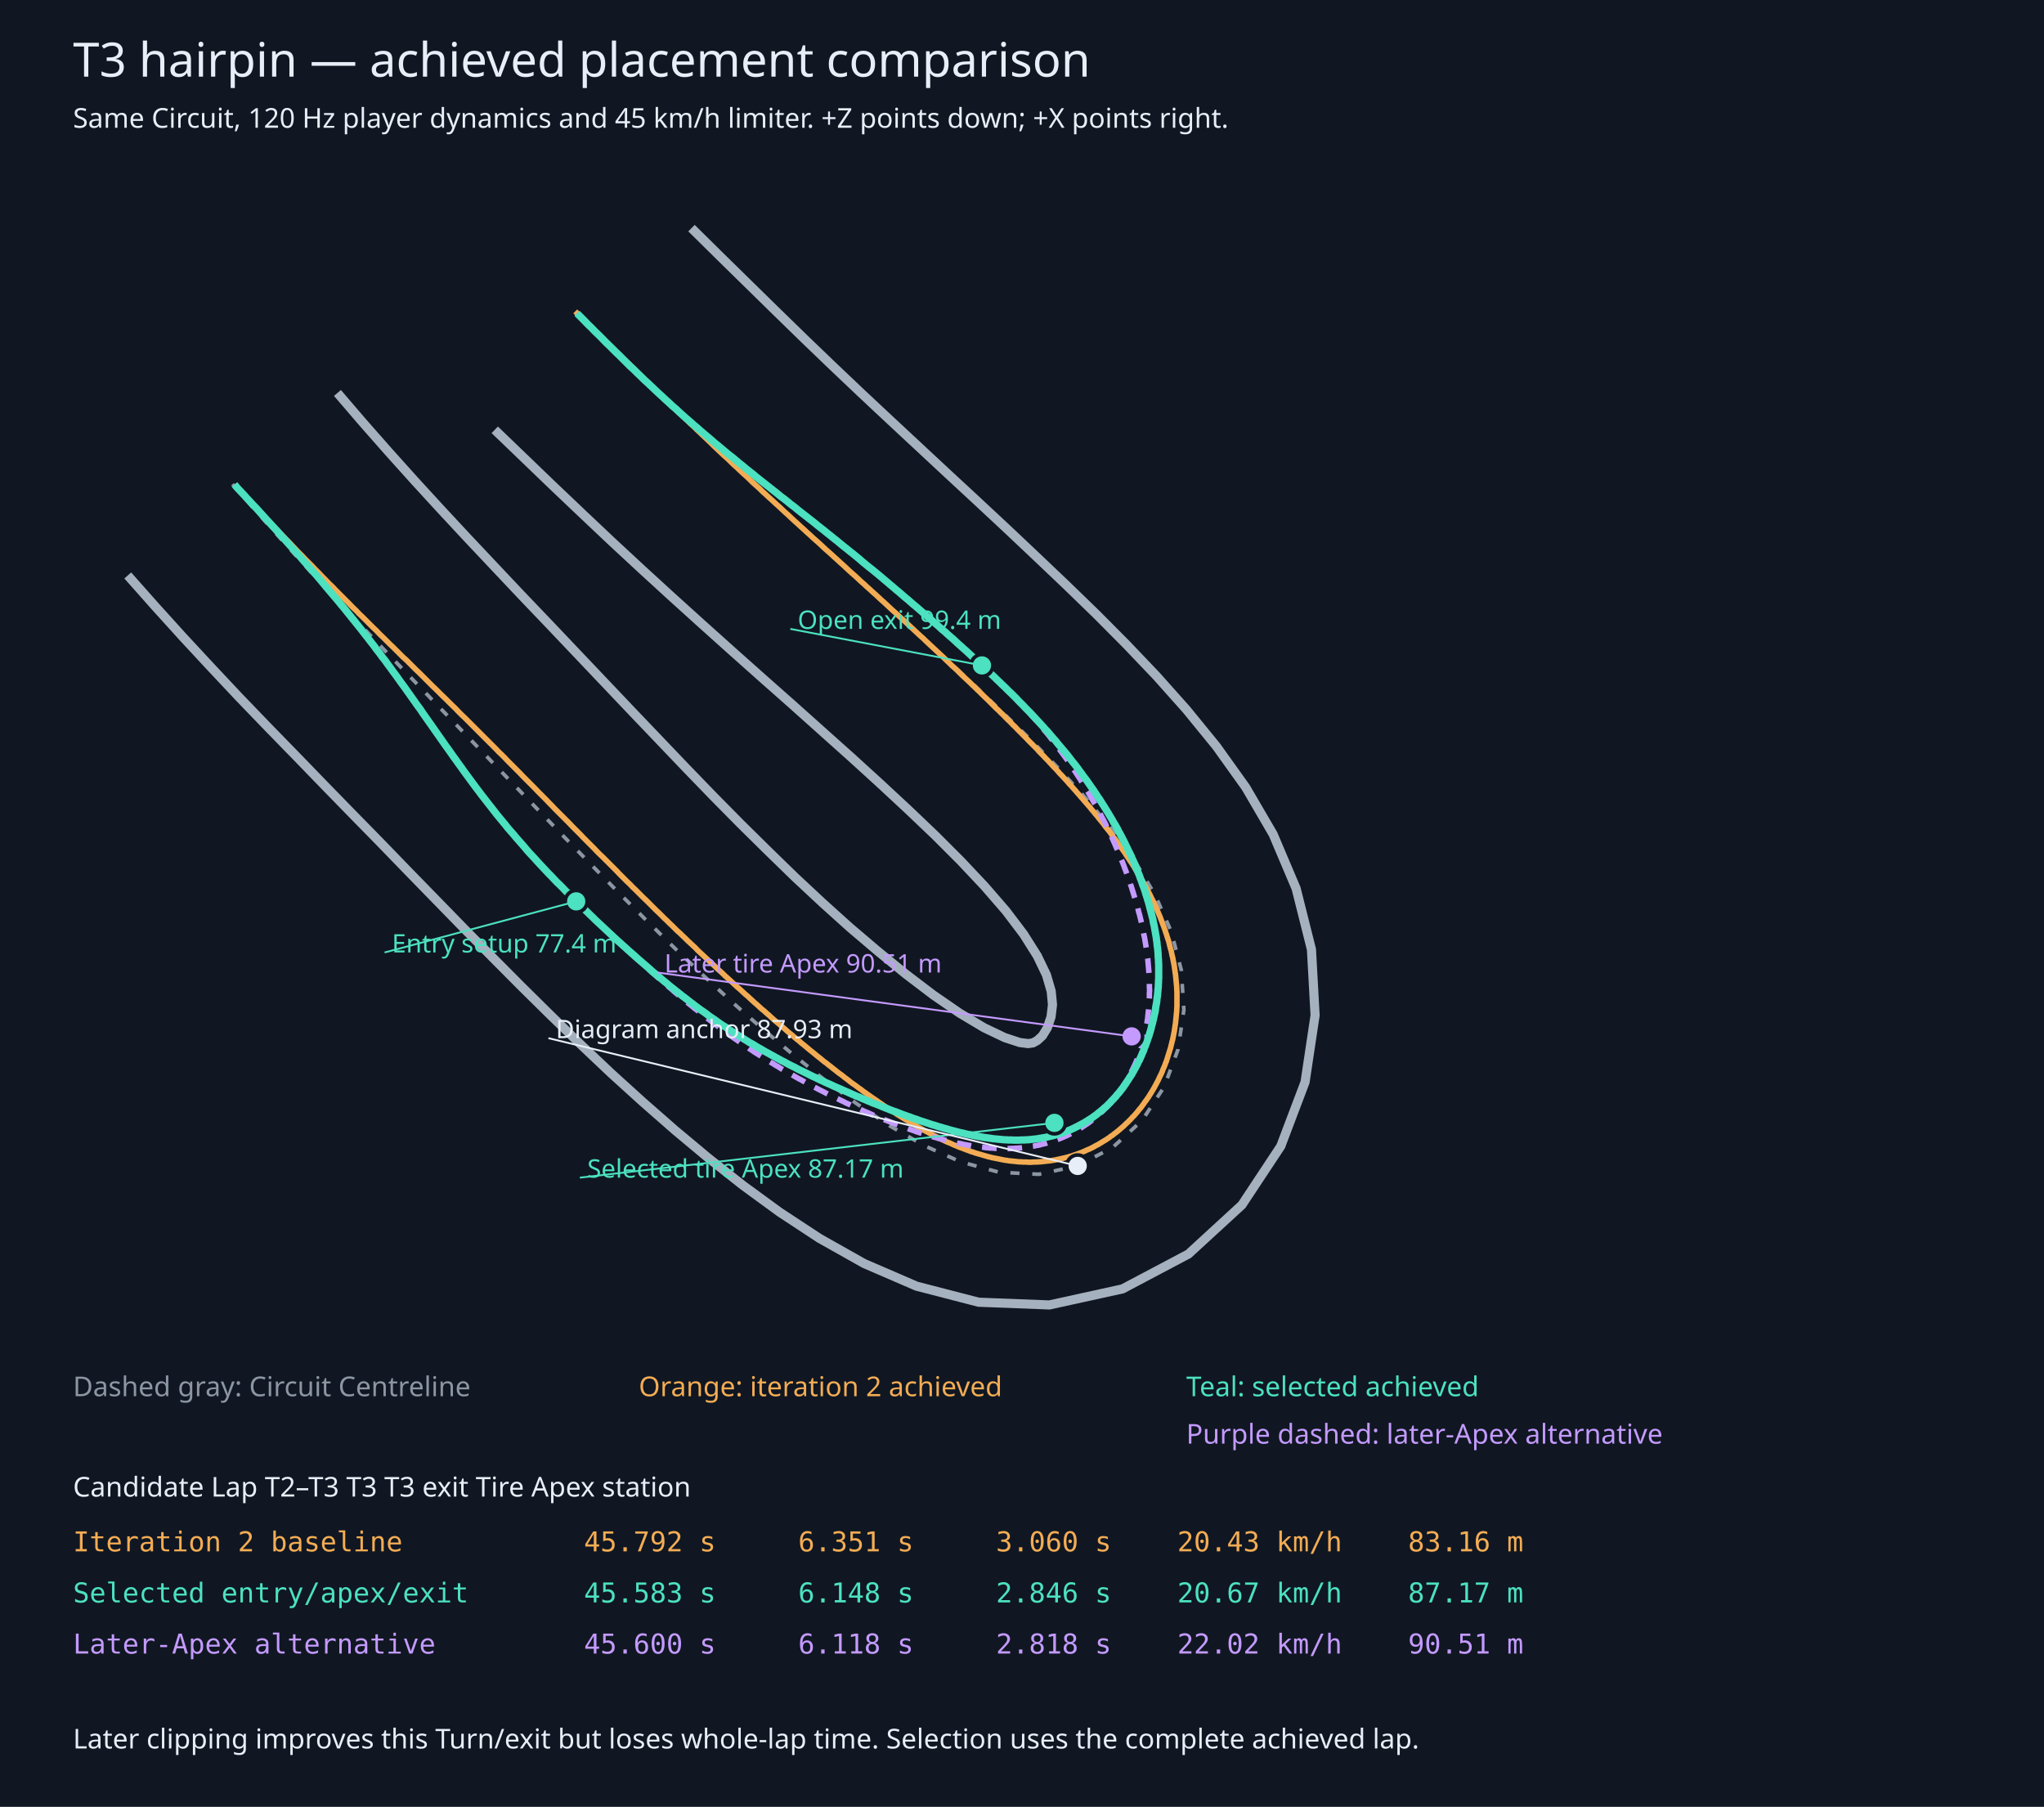
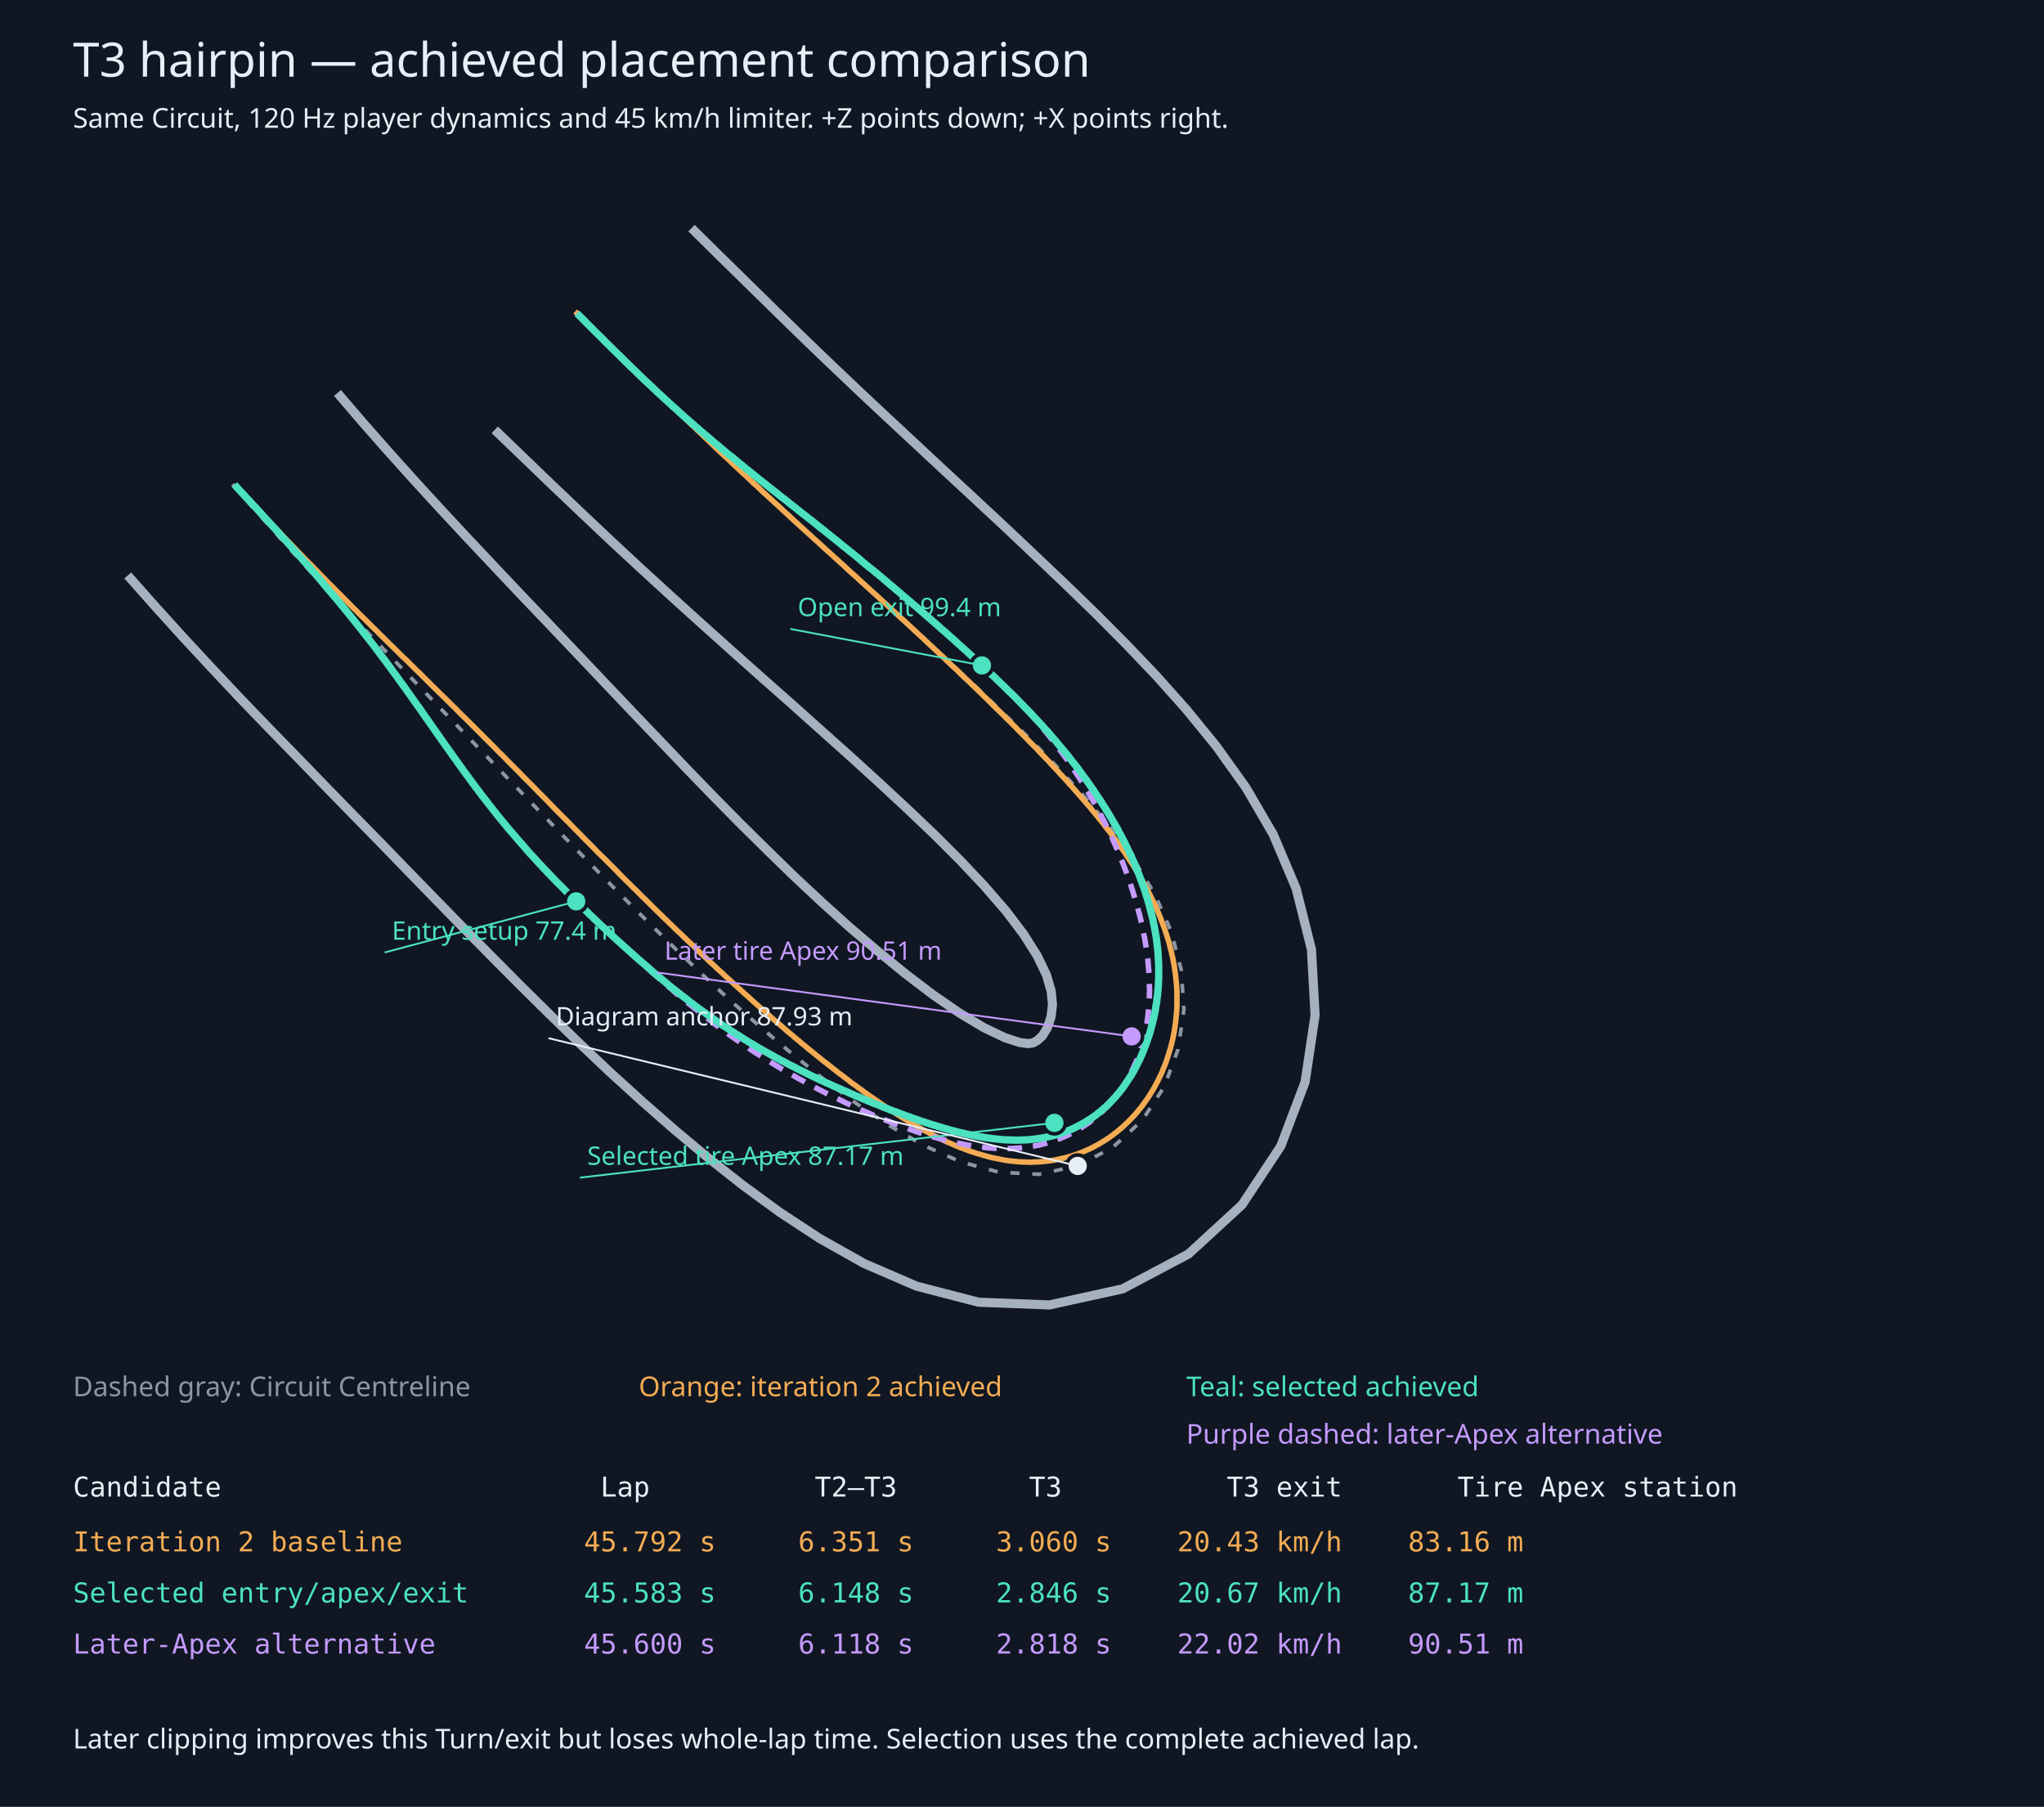
<svg xmlns="http://www.w3.org/2000/svg" width="1120" height="990" viewBox="0 0 1120 990">
  <rect width="1120" height="990" fill="#101722" />
  <g fill="#e7eef7" font-family="system-ui,sans-serif">
    <text x="40" y="42" font-size="26">T3 hairpin — achieved placement comparison</text>
    <text x="40" y="70" font-size="15">Same Circuit, 120 Hz player dynamics and 45 km/h limiter. +Z points down; +X points right.</text>
  </g>
  <polyline points="184.9,215.3 198.8,231.5 212.8,247.4 226.9,263.1 241.2,278.7 255.8,294.4 270.6,310.1 285.6,326.0 300.8,341.9 315.9,357.8 331.0,373.7 346.0,389.5 361.0,405.2 375.9,420.8 390.8,436.2 405.7,451.3 420.7,466.1 435.6,480.6 450.6,494.6 465.7,508.2 481.0,521.2 496.2,533.6 511.3,545.1 525.8,555.1 539.2,563.1 550.5,568.5 558.7,571.2 563.4,571.8 566.0,571.4 568.4,570.1 571.2,567.5 573.9,563.1 575.9,557.2 576.7,550.5 576.0,543.1 573.4,534.2 568.4,523.8 560.9,511.9 551.2,499.1 539.5,485.6 526.4,471.7 512.3,457.6 497.4,443.4 482.0,429.1 466.3,414.8 450.3,400.5 434.1,386.0 417.7,371.5 401.3,356.9 384.8,342.1 368.2,327.1 351.7,312.0 335.3,296.8 319.0,281.4 302.9,266.1 286.9,250.7 271.1,235.5" fill="none" stroke="#a6b1bf" stroke-width="5" />
  <polyline points="70.0,315.3 84.9,332.1 100.1,348.9 115.6,365.6 131.1,382.1 146.7,398.3 162.2,414.2 177.5,430.0 192.8,445.7 208.1,461.3 223.4,477.1 238.7,492.8 254.2,508.7 269.8,524.5 285.6,540.4 301.7,556.3 318.1,572.2 334.8,588.0 352.1,603.7 369.8,619.2 388.0,634.4 407.0,649.4 427.1,664.1 449.0,678.5 473.5,692.3 502.2,704.7 536.2,713.5 575.0,715.0 615.1,706.2 651.2,687.1 680.5,660.2 701.8,628.0 715.1,592.9 720.6,556.3 718.6,520.2 710.2,486.8 697.6,457.1 682.6,431.4 666.5,408.9 650.1,388.8 633.6,370.3 617.1,353.0 600.7,336.5 584.3,320.6 567.9,305.0 551.7,289.7 535.5,274.6 519.3,259.6 503.4,244.8 487.5,230.0 471.8,215.3 456.2,200.5 440.8,185.7 425.4,170.7 410.0,155.6 394.5,140.4 378.9,125.0" fill="none" stroke="#a6b1bf" stroke-width="5" />
  <polyline points="127.4,265.3 141.9,281.8 156.5,298.2 171.2,314.4 186.2,330.4 201.2,346.3 216.4,362.2 231.6,378.0 246.8,393.8 262.0,409.6 277.2,425.4 292.4,441.2 307.6,457.0 322.9,472.7 338.2,488.3 353.7,503.8 369.4,519.2 385.2,534.3 401.3,549.2 417.8,563.7 434.5,577.8 451.6,591.5 469.2,604.6 487.4,616.8 506.4,627.7 526.4,636.6 547.5,642.3 569.2,643.4 590.5,638.8 609.8,628.6 625.9,613.8 637.9,595.5 645.5,575.0 648.7,553.4 647.3,531.6 641.8,510.5 633.0,490.5 621.8,471.7 608.9,454.0 594.8,437.2 580.0,421.0 564.7,405.3 549.0,390.0 533.2,374.8 517.1,359.9 501.0,345.1 484.8,330.3 468.5,315.6 452.3,300.8 436.1,286.0 420.0,271.2 404.0,256.3 388.0,241.2 372.2,226.1 356.4,210.8 340.7,195.6 325.0,180.2" fill="none" stroke="#8c96a3" stroke-width="2" stroke-dasharray="5 7" />
  <polyline points="128.5,265.6 130.2,267.4 131.9,269.2 133.6,271.0 135.3,272.8 137.1,274.7 138.8,276.5 140.5,278.4 142.3,280.2 144.0,282.0 145.8,283.9 147.5,285.7 149.3,287.6 151.0,289.5 152.8,291.3 154.6,293.2 156.4,295.1 158.2,296.9 160.0,298.8 161.8,300.7 163.6,302.6 165.5,304.5 167.3,306.4 169.1,308.2 171.0,310.1 172.8,312.0 174.7,313.9 176.5,315.8 178.4,317.7 180.2,319.6 182.1,321.4 183.9,323.3 185.8,325.2 187.7,327.1 189.5,328.9 191.4,330.8 193.2,332.7 195.1,334.5 196.9,336.4 198.8,338.2 200.6,340.0 202.5,341.9 204.3,343.7 206.2,345.5 208.0,347.4 209.9,349.2 211.7,351.0 213.5,352.8 215.4,354.6 217.2,356.4 219.0,358.2 220.8,360.0 222.7,361.7 224.5,363.5 226.3,365.3 228.1,367.1 229.9,368.8 231.7,370.6 233.5,372.4 235.2,374.1 237.0,375.9 238.8,377.6 240.6,379.4 242.3,381.1 244.1,382.8 245.9,384.6 247.6,386.3 249.4,388.0 251.1,389.8 252.8,391.5 254.6,393.2 256.3,394.9 258.0,396.6 259.7,398.3 261.4,400.0 263.1,401.7 264.8,403.4 266.5,405.1 268.2,406.8 269.9,408.5 271.6,410.2 273.2,411.9 274.9,413.5 276.6,415.2 278.2,416.9 279.9,418.6 281.5,420.2 283.2,421.9 284.8,423.5 286.4,425.2 288.0,426.8 289.7,428.5 291.3,430.1 292.9,431.7 294.5,433.4 296.1,435.0 297.7,436.6 299.3,438.2 300.9,439.9 302.5,441.5 304.0,443.1 305.6,444.7 307.2,446.3 308.8,447.9 310.3,449.4 311.9,451.0 313.4,452.6 315.0,454.2 316.5,455.7 318.1,457.3 319.6,458.9 321.1,460.4 322.7,462.0 324.2,463.5 325.7,465.0 327.2,466.6 328.7,468.1 330.3,469.6 331.8,471.1 333.3,472.6 334.8,474.1 336.3,475.6 337.8,477.1 339.2,478.6 340.7,480.1 342.2,481.6 343.7,483.1 345.2,484.5 346.6,486.0 348.1,487.4 349.6,488.9 351.0,490.3 352.5,491.8 354.0,493.2 355.4,494.6 356.9,496.1 358.3,497.5 359.7,498.9 361.2,500.3 362.6,501.7 364.0,503.1 365.5,504.5 366.9,505.9 368.3,507.2 369.7,508.6 371.1,510.0 372.6,511.3 374.0,512.7 375.4,514.0 376.8,515.4 378.2,516.7 379.6,518.0 381.0,519.3 382.3,520.7 383.7,522.0 385.1,523.3 386.5,524.6 387.9,525.9 389.2,527.2 390.6,528.4 392.0,529.7 393.3,531.0 394.7,532.2 396.1,533.5 397.4,534.8 398.8,536.0 400.1,537.2 401.5,538.5 402.8,539.7 404.1,540.9 405.5,542.1 406.8,543.3 408.1,544.5 409.5,545.7 410.8,546.9 412.1,548.1 413.4,549.3 414.7,550.4 416.0,551.6 417.3,552.8 418.7,553.9 420.0,555.1 421.3,556.2 422.5,557.3 423.8,558.5 425.1,559.6 426.4,560.7 427.7,561.8 429.0,562.9 430.3,564.0 431.5,565.1 432.8,566.2 434.1,567.2 435.3,568.3 436.6,569.4 437.9,570.4 439.1,571.5 440.4,572.5 441.6,573.5 442.9,574.6 444.1,575.6 445.4,576.6 446.6,577.6 447.8,578.6 449.1,579.6 450.3,580.6 451.5,581.6 452.8,582.5 454.0,583.5 455.2,584.4 456.4,585.4 457.6,586.3 458.8,587.3 460.0,588.2 461.3,589.1 462.5,590.1 463.7,591.0 464.9,591.9 466.0,592.8 467.2,593.7 468.4,594.5 469.6,595.4 470.8,596.3 472.0,597.1 473.1,598.0 474.3,598.8 475.5,599.7 476.7,600.5 477.8,601.3 479.0,602.1 480.2,602.9 481.3,603.7 482.5,604.5 483.6,605.3 484.8,606.1 485.9,606.9 487.1,607.6 488.2,608.4 489.4,609.1 490.5,609.8 491.6,610.6 492.8,611.3 493.9,612.0 495.0,612.7 496.2,613.4 497.3,614.1 498.4,614.8 499.6,615.4 500.7,616.1 501.8,616.7 502.9,617.4 504.0,618.0 505.1,618.6 506.2,619.2 507.3,619.8 508.4,620.4 509.5,621.0 510.6,621.6 511.7,622.2 512.8,622.7 514.0,623.3 515.0,623.8 516.1,624.3 517.2,624.9 518.3,625.4 519.4,625.9 520.5,626.3 521.6,626.8 522.6,627.3 523.7,627.7 524.8,628.2 525.8,628.6 526.9,629.0 528.0,629.4 529.0,629.8 530.1,630.2 531.2,630.6 532.2,631.0 533.3,631.3 534.3,631.7 535.4,632.0 536.4,632.3 537.5,632.6 538.5,632.9 539.5,633.2 540.6,633.5 541.6,633.8 542.6,634.0 543.6,634.3 544.7,634.5 545.7,634.7 546.7,634.9 547.7,635.1 548.7,635.3 549.7,635.5 550.7,635.7 551.7,635.8 552.7,636.0 553.7,636.1 554.7,636.2 555.7,636.3 556.7,636.4 557.6,636.5 558.6,636.6 559.6,636.6 560.5,636.7 561.5,636.7 562.4,636.7 563.4,636.8 564.3,636.8 565.2,636.8 566.2,636.7 567.1,636.7 568.0,636.7 569.0,636.6 569.9,636.6 570.8,636.5 571.7,636.4 572.6,636.3 573.5,636.2 574.4,636.1 575.3,636.0 576.2,635.9 577.1,635.7 578.0,635.6 578.9,635.4 579.8,635.2 580.7,635.0 581.6,634.8 582.5,634.6 583.3,634.4 584.2,634.2 585.1,634.0 585.9,633.7 586.8,633.5 587.7,633.2 588.5,632.9 589.4,632.6 590.2,632.3 591.1,632.0 591.9,631.7 592.8,631.4 593.6,631.0 594.4,630.7 595.2,630.3 596.1,629.9 596.9,629.6 597.7,629.2 598.5,628.8 599.3,628.4 600.1,627.9 600.9,627.5 601.7,627.1 602.5,626.6 603.2,626.2 604.0,625.7 604.8,625.2 605.5,624.8 606.3,624.3 607.0,623.8 607.8,623.3 608.5,622.7 609.3,622.2 610.0,621.7 610.7,621.1 611.4,620.6 612.2,620.0 612.9,619.4 613.6,618.8 614.3,618.2 615.0,617.6 615.7,617.0 616.3,616.4 617.0,615.7 617.7,615.1 618.4,614.4 619.0,613.8 619.7,613.1 620.3,612.4 620.9,611.8 621.6,611.1 622.2,610.4 622.8,609.7 623.4,609.0 624.0,608.2 624.6,607.5 625.2,606.8 625.8,606.0 626.3,605.3 626.9,604.5 627.4,603.7 628.0,603.0 628.5,602.2 629.1,601.4 629.6,600.6 630.1,599.8 630.6,599.0 631.1,598.2 631.6,597.4 632.1,596.5 632.6,595.7 633.0,594.9 633.5,594.0 633.9,593.2 634.4,592.3 634.8,591.5 635.2,590.6 635.6,589.7 636.1,588.8 636.5,587.9 636.9,587.0 637.2,586.1 637.6,585.2 638.0,584.3 638.4,583.3 638.7,582.4 639.1,581.5 639.4,580.5 639.7,579.6 640.0,578.6 640.3,577.6 640.6,576.7 640.9,575.7 641.2,574.8 641.5,573.8 641.7,572.8 642.0,571.8 642.2,570.8 642.5,569.8 642.7,568.8 642.9,567.8 643.1,566.8 643.3,565.8 643.5,564.8 643.6,563.8 643.8,562.8 643.9,561.8 644.1,560.8 644.2,559.7 644.3,558.7 644.4,557.7 644.5,556.7 644.6,555.6 644.7,554.6 644.8,553.6 644.8,552.6 644.9,551.5 644.9,550.5 644.9,549.4 644.9,548.4 644.9,547.4 644.9,546.3 644.9,545.3 644.9,544.2 644.9,543.2 644.8,542.2 644.8,541.1 644.7,540.1 644.6,539.0 644.5,538.0 644.4,536.9 644.3,535.9 644.2,534.9 644.1,533.8 643.9,532.8 643.8,531.7 643.6,530.7 643.5,529.6 643.3,528.6 643.1,527.5 642.9,526.5 642.7,525.4 642.5,524.4 642.2,523.3 642.0,522.3 641.8,521.2 641.5,520.2 641.2,519.1 640.9,518.0 640.7,517.0 640.4,515.9 640.1,514.9 639.7,513.8 639.4,512.8 639.1,511.8 638.7,510.7 638.4,509.7 638.0,508.6 637.6,507.5 637.2,506.5 636.8,505.4 636.4,504.3 636.0,503.3 635.6,502.2 635.1,501.1 634.7,500.1 634.2,499.0 633.7,497.9 633.3,496.8 632.8,495.8 632.3,494.7 631.8,493.6 631.2,492.5 630.7,491.5 630.2,490.4 629.6,489.3 629.1,488.2 628.5,487.2 627.9,486.1 627.3,485.0 626.7,483.9 626.1,482.8 625.4,481.7 624.8,480.6 624.1,479.5 623.5,478.4 622.8,477.3 622.1,476.2 621.5,475.1 620.8,474.0 620.1,472.9 619.3,471.8 618.6,470.7 617.9,469.6 617.1,468.5 616.4,467.3 615.6,466.2 614.8,465.1 614.0,464.0 613.2,462.9 612.4,461.7 611.6,460.6 610.8,459.5 609.9,458.4 609.1,457.3 608.3,456.1 607.4,455.0 606.5,453.9 605.6,452.8 604.8,451.6 603.9,450.5 602.9,449.3 602.0,448.2 601.1,447.0 600.1,445.9 599.2,444.7 598.2,443.6 597.3,442.4 596.3,441.3 595.3,440.1 594.3,439.0 593.3,437.8 592.3,436.7 591.3,435.5 590.3,434.4 589.3,433.2 588.2,432.0 587.2,430.8 586.1,429.7 585.1,428.5 584.0,427.3 582.9,426.1 581.8,424.9 580.7,423.8 579.7,422.6 578.6,421.4 577.4,420.2 576.3,419.0 575.2,417.8 574.1,416.6 572.9,415.4 571.8,414.2 570.6,413.0 569.4,411.8 568.3,410.5 567.1,409.3 565.9,408.1 564.7,406.9 563.5,405.7 562.3,404.4 561.1,403.2 559.9,402.0 558.6,400.7 557.4,399.5 556.2,398.2 554.9,397.0 553.7,395.7 552.4,394.5 551.1,393.2 549.9,391.9 548.6,390.7 547.3,389.4 546.0,388.2 544.7,386.9 543.4,385.6 542.1,384.3 540.8,383.0 539.4,381.7 538.1,380.4 536.8,379.1 535.4,377.8 534.1,376.5 532.7,375.2 531.4,373.9 530.0,372.6 528.6,371.3 527.2,370.0 525.9,368.7 524.5,367.3 523.1,366.0 521.6,364.7 520.2,363.3 518.8,362.0 517.4,360.6 516.0,359.3 514.5,357.9 513.1,356.6 511.6,355.2 510.2,353.9 508.7,352.5 507.2,351.1 505.8,349.7 504.3,348.4 502.8,347.0 501.3,345.6 499.8,344.2 498.3,342.8 496.8,341.4 495.3,340.0 493.7,338.6 492.2,337.2 490.7,335.8 489.1,334.4 487.6,333.0 486.0,331.5 484.5,330.1 482.9,328.7 481.4,327.3 479.8,325.8 478.2,324.4 476.6,322.9 475.0,321.5 473.4,320.0 471.8,318.6 470.2,317.1 468.6,315.6 467.0,314.2 465.3,312.7 463.7,311.2 462.1,309.7 460.4,308.2 458.8,306.7 457.1,305.2 455.5,303.7 453.8,302.2 452.1,300.7 450.5,299.2 448.8,297.6 447.1,296.1 445.4,294.6 443.7,293.0 442.0,291.5 440.3,289.9 438.6,288.4 436.9,286.8 435.2,285.3 433.5,283.7 431.8,282.1 430.0,280.5 428.3,278.9 426.6,277.3 424.8,275.7 423.1,274.1 421.3,272.5 419.6,270.9 417.8,269.3 416.1,267.6 414.3,266.0 412.5,264.4 410.8,262.7 409.0,261.0 407.2,259.4 405.4,257.7 403.6,256.0 401.8,254.4 400.1,252.7 398.3,251.0 396.4,249.3 394.6,247.6 392.8,245.9 391.0,244.2 389.2,242.4 387.4,240.7 385.6,239.0 383.7,237.2 381.9,235.5 380.1,233.7 378.2,232.0 376.4,230.2 374.5,228.4 372.7,226.6 370.8,224.9 369.0,223.1 367.1,221.3 365.2,219.5 363.4,217.7 361.5,215.8 359.6,214.0 357.7,212.2 355.9,210.4 354.0,208.5 352.1,206.7 350.2,204.8 348.3,203.0 346.4,201.1 344.5,199.2 342.5,197.4 340.6,195.5 338.7,193.6 336.8,191.7 334.8,189.8 332.9,187.9 331.0,186.0 329.0,184.1 327.1,182.2 325.1,180.3 323.1,178.4 321.2,176.4 319.2,174.5 317.2,172.6 315.2,170.6" fill="none" stroke="#f3ac54" stroke-width="3" />
  <polyline points="128.5,265.6 130.2,267.4 131.9,269.2 133.6,271.1 135.3,272.9 137.0,274.8 138.7,276.6 140.4,278.5 142.1,280.4 143.8,282.2 145.5,284.1 147.3,286.0 149.0,287.9 150.7,289.8 152.5,291.7 154.2,293.6 155.9,295.5 157.7,297.5 159.4,299.4 161.1,301.3 162.9,303.3 164.6,305.3 166.4,307.2 168.1,309.2 169.8,311.2 171.6,313.2 173.3,315.2 175.0,317.2 176.8,319.2 178.5,321.2 180.2,323.2 181.9,325.2 183.6,327.3 185.3,329.3 187.0,331.3 188.6,333.4 190.3,335.4 192.0,337.4 193.6,339.5 195.2,341.5 196.9,343.6 198.5,345.6 200.1,347.7 201.7,349.7 203.3,351.8 204.9,353.8 206.4,355.9 208.0,357.9 209.5,360.0 211.1,362.1 212.6,364.1 214.1,366.2 215.6,368.2 217.1,370.3 218.6,372.3 220.1,374.4 221.6,376.4 223.0,378.5 224.5,380.5 226.0,382.6 227.4,384.6 228.8,386.7 230.3,388.7 231.7,390.7 233.1,392.8 234.6,394.8 236.0,396.8 237.4,398.8 238.8,400.8 240.2,402.8 241.6,404.8 243.0,406.8 244.4,408.8 245.8,410.8 247.2,412.8 248.6,414.7 250.0,416.7 251.4,418.7 252.8,420.6 254.2,422.5 255.6,424.5 257.0,426.4 258.4,428.3 259.8,430.2 261.3,432.1 262.7,433.9 264.1,435.8 265.5,437.7 266.9,439.5 268.4,441.3 269.8,443.2 271.2,445.0 272.7,446.8 274.1,448.6 275.6,450.3 277.0,452.1 278.5,453.9 280.0,455.6 281.4,457.3 282.9,459.0 284.4,460.8 285.9,462.4 287.3,464.1 288.8,465.8 290.3,467.5 291.8,469.1 293.3,470.8 294.8,472.4 296.3,474.0 297.8,475.6 299.3,477.2 300.8,478.8 302.3,480.4 303.8,481.9 305.4,483.5 306.9,485.0 308.4,486.6 309.9,488.1 311.4,489.6 312.9,491.1 314.4,492.6 315.9,494.1 317.5,495.6 319.0,497.1 320.5,498.5 322.0,500.0 323.5,501.5 325.0,502.9 326.5,504.3 328.0,505.8 329.5,507.2 331.0,508.6 332.5,510.0 334.0,511.4 335.5,512.8 337.0,514.2 338.5,515.6 339.9,517.0 341.4,518.4 342.9,519.7 344.4,521.1 345.9,522.4 347.3,523.8 348.8,525.1 350.3,526.4 351.7,527.8 353.2,529.1 354.7,530.4 356.1,531.7 357.6,533.0 359.1,534.3 360.5,535.6 362.0,536.8 363.4,538.1 364.9,539.3 366.3,540.6 367.8,541.8 369.2,543.1 370.6,544.3 372.1,545.5 373.5,546.7 375.0,547.9 376.4,549.1 377.9,550.3 379.3,551.4 380.7,552.6 382.2,553.7 383.6,554.9 385.0,556.0 386.5,557.1 387.9,558.2 389.4,559.3 390.8,560.4 392.2,561.5 393.7,562.6 395.1,563.7 396.5,564.7 398.0,565.8 399.4,566.8 400.8,567.8 402.2,568.8 403.7,569.8 405.1,570.8 406.5,571.8 408.0,572.8 409.4,573.7 410.8,574.7 412.2,575.6 413.6,576.6 415.1,577.5 416.5,578.4 417.9,579.3 419.3,580.2 420.7,581.1 422.2,582.0 423.6,582.8 425.0,583.7 426.4,584.5 427.8,585.4 429.2,586.2 430.6,587.0 432.0,587.8 433.4,588.6 434.8,589.4 436.2,590.2 437.6,591.0 439.0,591.7 440.4,592.5 441.8,593.3 443.1,594.0 444.5,594.7 445.9,595.5 447.3,596.2 448.6,596.9 450.0,597.6 451.4,598.3 452.7,599.0 454.1,599.7 455.5,600.4 456.8,601.0 458.2,601.7 459.5,602.3 460.9,603.0 462.2,603.6 463.5,604.3 464.9,604.9 466.2,605.5 467.5,606.1 468.8,606.7 470.2,607.3 471.5,607.9 472.8,608.5 474.1,609.1 475.4,609.6 476.7,610.2 478.0,610.8 479.3,611.3 480.6,611.9 481.9,612.4 483.1,612.9 484.4,613.4 485.7,613.9 487.0,614.4 488.2,614.9 489.5,615.4 490.8,615.9 492.0,616.4 493.3,616.9 494.5,617.3 495.8,617.8 497.0,618.2 498.3,618.7 499.5,619.1 500.7,619.5 501.9,620.0 503.2,620.4 504.4,620.8 505.6,621.2 506.8,621.5 508.0,621.9 509.2,622.3 510.4,622.6 511.6,623.0 512.8,623.3 514.0,623.7 515.2,624.0 516.4,624.3 517.5,624.6 518.7,624.9 519.9,625.2 521.0,625.5 522.2,625.8 523.3,626.0 524.5,626.3 525.6,626.5 526.8,626.7 527.9,627.0 529.0,627.2 530.2,627.4 531.3,627.6 532.4,627.8 533.5,627.9 534.7,628.1 535.8,628.3 536.9,628.4 538.0,628.5 539.0,628.6 540.1,628.8 541.2,628.9 542.3,629.0 543.3,629.0 544.4,629.1 545.4,629.2 546.5,629.2 547.5,629.2 548.6,629.3 549.6,629.3 550.6,629.3 551.7,629.3 552.7,629.3 553.7,629.3 554.7,629.2 555.7,629.2 556.7,629.1 557.6,629.1 558.6,629.0 559.6,628.9 560.5,628.8 561.5,628.7 562.4,628.6 563.4,628.4 564.3,628.3 565.2,628.1 566.2,628.0 567.1,627.8 568.0,627.6 568.9,627.5 569.8,627.3 570.7,627.0 571.6,626.8 572.5,626.6 573.3,626.4 574.2,626.1 575.1,625.9 575.9,625.6 576.8,625.3 577.6,625.0 578.4,624.7 579.3,624.4 580.1,624.1 580.9,623.8 581.8,623.4 582.6,623.1 583.4,622.7 584.2,622.4 585.0,622.0 585.8,621.6 586.6,621.2 587.4,620.8 588.2,620.4 589.0,620.0 589.8,619.5 590.5,619.1 591.3,618.6 592.0,618.2 592.8,617.7 593.5,617.2 594.3,616.7 595.0,616.2 595.8,615.7 596.5,615.2 597.2,614.7 597.9,614.1 598.6,613.6 599.3,613.0 600.0,612.5 600.7,611.9 601.4,611.3 602.0,610.7 602.7,610.1 603.4,609.5 604.0,608.9 604.7,608.3 605.3,607.6 606.0,607.0 606.6,606.3 607.2,605.7 607.8,605.0 608.5,604.3 609.1,603.6 609.7,602.9 610.2,602.2 610.8,601.5 611.4,600.8 612.0,600.1 612.5,599.3 613.1,598.6 613.6,597.8 614.1,597.1 614.7,596.3 615.2,595.6 615.7,594.8 616.2,594.0 616.7,593.2 617.1,592.4 617.6,591.6 618.1,590.8 618.5,590.0 619.0,589.2 619.4,588.4 619.8,587.6 620.2,586.7 620.6,585.9 621.0,585.1 621.4,584.2 621.8,583.4 622.2,582.5 622.6,581.6 622.9,580.8 623.3,579.9 623.6,579.0 623.9,578.1 624.2,577.2 624.6,576.3 624.9,575.4 625.2,574.5 625.4,573.6 625.7,572.7 626.0,571.7 626.2,570.8 626.5,569.9 626.7,569.0 627.0,568.0 627.2,567.1 627.4,566.1 627.6,565.2 627.8,564.2 628.0,563.3 628.2,562.3 628.3,561.3 628.5,560.4 628.6,559.4 628.8,558.4 628.9,557.4 629.0,556.4 629.1,555.4 629.2,554.5 629.3,553.5 629.4,552.5 629.5,551.5 629.6,550.5 629.6,549.4 629.7,548.4 629.7,547.4 629.8,546.3 629.8,545.3 629.8,544.2 629.9,543.1 629.9,542.1 629.8,541.0 629.8,539.9 629.8,538.8 629.8,537.7 629.7,536.6 629.7,535.5 629.6,534.4 629.6,533.3 629.5,532.2 629.4,531.1 629.3,530.0 629.2,528.8 629.1,527.7 629.0,526.5 628.9,525.3 628.7,524.2 628.6,523.0 628.4,521.8 628.2,520.6 628.1,519.5 627.9,518.3 627.7,517.1 627.5,515.9 627.3,514.7 627.1,513.5 626.8,512.3 626.6,511.1 626.4,509.9 626.1,508.6 625.8,507.4 625.6,506.1 625.3,504.9 625.0,503.6 624.7,502.4 624.4,501.1 624.0,499.9 623.7,498.6 623.4,497.3 623.0,496.1 622.7,494.8 622.3,493.5 621.9,492.3 621.5,491.0 621.1,489.7 620.7,488.4 620.3,487.1 619.9,485.8 619.4,484.4 619.0,483.1 618.5,481.8 618.1,480.5 617.6,479.2 617.1,477.8 616.6,476.5 616.1,475.2 615.6,473.8 615.1,472.5 614.5,471.2 614.0,469.8 613.4,468.5 612.9,467.1 612.3,465.7 611.7,464.4 611.1,463.0 610.5,461.6 609.9,460.3 609.3,458.9 608.6,457.5 608.0,456.1 607.3,454.8 606.6,453.4 606.0,452.0 605.3,450.6 604.6,449.2 603.8,447.8 603.1,446.4 602.4,445.0 601.6,443.6 600.9,442.2 600.1,440.8 599.3,439.4 598.5,438.0 597.7,436.6 596.9,435.2 596.1,433.8 595.2,432.4 594.4,431.0 593.5,429.6 592.6,428.2 591.8,426.8 590.9,425.5 590.0,424.1 589.1,422.7 588.1,421.3 587.2,419.9 586.3,418.6 585.3,417.2 584.4,415.8 583.4,414.5 582.4,413.1 581.4,411.8 580.4,410.4 579.4,409.1 578.4,407.7 577.4,406.4 576.3,405.1 575.3,403.8 574.3,402.5 573.2,401.2 572.1,399.9 571.1,398.6 570.0,397.3 568.9,396.0 567.8,394.7 566.6,393.4 565.5,392.2 564.4,390.9 563.2,389.6 562.1,388.3 560.9,387.1 559.7,385.8 558.6,384.6 557.4,383.3 556.2,382.1 555.0,380.8 553.8,379.6 552.5,378.4 551.3,377.1 550.0,375.9 548.8,374.6 547.5,373.4 546.2,372.1 544.9,370.9 543.6,369.7 542.3,368.4 541.0,367.2 539.7,366.0 538.4,364.7 537.1,363.5 535.7,362.2 534.4,361.0 533.0,359.8 531.6,358.5 530.2,357.3 528.9,356.0 527.5,354.8 526.1,353.5 524.7,352.3 523.3,351.0 521.8,349.8 520.4,348.5 519.0,347.3 517.5,346.0 516.1,344.7 514.6,343.5 513.2,342.2 511.7,340.9 510.2,339.6 508.7,338.4 507.3,337.1 505.8,335.8 504.3,334.5 502.8,333.2 501.2,331.9 499.7,330.6 498.2,329.3 496.6,328.0 495.1,326.7 493.6,325.4 492.0,324.1 490.4,322.8 488.9,321.4 487.3,320.1 485.7,318.8 484.1,317.5 482.5,316.1 480.9,314.8 479.3,313.5 477.7,312.1 476.1,310.8 474.5,309.4 472.8,308.1 471.2,306.7 469.6,305.4 467.9,304.0 466.2,302.7 464.6,301.3 462.9,300.0 461.2,298.6 459.5,297.2 457.8,295.8 456.1,294.5 454.4,293.1 452.7,291.7 451.0,290.3 449.3,289.0 447.5,287.6 445.8,286.2 444.0,284.8 442.3,283.4 440.5,282.0 438.8,280.6 437.0,279.2 435.2,277.8 433.4,276.4 431.6,274.9 429.9,273.5 428.1,272.1 426.2,270.6 424.4,269.2 422.6,267.8 420.8,266.3 419.0,264.9 417.2,263.4 415.3,261.9 413.5,260.5 411.6,259.0 409.8,257.5 407.9,256.0 406.1,254.5 404.3,253.0 402.4,251.5 400.5,250.0 398.7,248.4 396.8,246.9 395.0,245.3 393.1,243.8 391.2,242.2 389.4,240.6 387.5,239.1 385.6,237.5 383.8,235.9 381.9,234.2 380.0,232.6 378.1,231.0 376.3,229.3 374.4,227.7 372.5,226.0 370.7,224.4 368.8,222.7 366.9,221.0 365.1,219.3 363.2,217.5 361.3,215.8 359.4,214.1 357.6,212.3 355.7,210.6 353.8,208.8 352.0,207.0 350.1,205.2 348.2,203.4 346.4,201.6 344.5,199.8 342.6,198.0 340.7,196.2 338.9,194.3 337.0,192.5 335.1,190.6 333.2,188.7 331.3,186.9 329.4,185.0 327.5,183.1 325.6,181.2 323.8,179.3 321.9,177.4 319.9,175.5 318.0,173.6 316.1,171.6" fill="none" stroke="#c49aff" stroke-width="3" stroke-dasharray="8 6" />
  <polyline points="128.5,265.5 130.1,267.4 131.8,269.2 133.5,271.0 135.2,272.9 136.9,274.7 138.6,276.6 140.4,278.4 142.1,280.3 143.8,282.2 145.5,284.1 147.2,285.9 148.9,287.8 150.7,289.7 152.4,291.6 154.1,293.6 155.9,295.5 157.6,297.4 159.3,299.3 161.1,301.3 162.8,303.2 164.6,305.2 166.3,307.2 168.1,309.2 169.8,311.1 171.5,313.1 173.3,315.1 175.0,317.1 176.7,319.1 178.4,321.2 180.1,323.2 181.8,325.2 183.5,327.2 185.2,329.2 186.9,331.3 188.6,333.3 190.2,335.3 191.9,337.4 193.5,339.4 195.2,341.5 196.8,343.5 198.4,345.5 200.0,347.6 201.6,349.6 203.2,351.7 204.8,353.7 206.3,355.8 207.9,357.8 209.4,359.9 211.0,361.9 212.5,364.0 214.0,366.0 215.5,368.1 217.0,370.1 218.5,372.2 220.0,374.3 221.5,376.3 222.9,378.3 224.4,380.4 225.8,382.4 227.3,384.5 228.7,386.5 230.2,388.5 231.6,390.6 233.0,392.6 234.4,394.6 235.9,396.7 237.3,398.7 238.7,400.7 240.1,402.7 241.5,404.7 242.9,406.7 244.3,408.7 245.7,410.6 247.1,412.6 248.5,414.6 249.9,416.5 251.3,418.5 252.7,420.4 254.1,422.4 255.5,424.3 256.9,426.2 258.3,428.1 259.7,430.0 261.1,431.9 262.5,433.7 263.9,435.6 265.4,437.5 266.8,439.3 268.2,441.1 269.7,443.0 271.1,444.8 272.5,446.6 274.0,448.4 275.4,450.1 276.9,451.9 278.3,453.7 279.8,455.4 281.3,457.1 282.7,458.8 284.2,460.5 285.7,462.2 287.2,463.9 288.6,465.6 290.1,467.3 291.6,468.9 293.1,470.5 294.6,472.2 296.1,473.8 297.6,475.4 299.1,477.0 300.6,478.6 302.1,480.1 303.6,481.7 305.1,483.3 306.7,484.8 308.2,486.3 309.7,487.9 311.2,489.4 312.7,490.9 314.2,492.4 315.7,493.9 317.2,495.4 318.8,496.8 320.3,498.3 321.8,499.7 323.3,501.2 324.8,502.6 326.3,504.1 327.8,505.5 329.3,506.9 330.8,508.3 332.3,509.7 333.8,511.1 335.3,512.5 336.8,513.9 338.3,515.3 339.8,516.6 341.3,518.0 342.8,519.3 344.3,520.7 345.8,522.0 347.3,523.3 348.7,524.6 350.2,525.9 351.7,527.2 353.2,528.5 354.7,529.8 356.2,531.1 357.6,532.4 359.1,533.6 360.6,534.9 362.1,536.1 363.5,537.3 365.0,538.5 366.5,539.8 368.0,541.0 369.4,542.1 370.9,543.3 372.4,544.5 373.9,545.7 375.4,546.8 376.8,547.9 378.3,549.1 379.8,550.2 381.2,551.3 382.7,552.4 384.2,553.5 385.7,554.5 387.2,555.6 388.6,556.7 390.1,557.7 391.6,558.7 393.1,559.8 394.5,560.8 396.0,561.8 397.5,562.7 399.0,563.7 400.4,564.7 401.9,565.6 403.4,566.6 404.9,567.5 406.3,568.4 407.8,569.4 409.3,570.3 410.7,571.2 412.2,572.0 413.7,572.9 415.1,573.8 416.6,574.6 418.1,575.5 419.5,576.3 421.0,577.1 422.4,577.9 423.9,578.7 425.3,579.5 426.8,580.3 428.2,581.1 429.7,581.8 431.1,582.6 432.6,583.4 434.0,584.1 435.5,584.8 436.9,585.6 438.3,586.3 439.8,587.0 441.2,587.7 442.6,588.4 444.0,589.1 445.4,589.8 446.8,590.4 448.2,591.1 449.6,591.8 451.0,592.4 452.4,593.1 453.8,593.7 455.2,594.3 456.6,595.0 458.0,595.6 459.4,596.2 460.8,596.8 462.1,597.4 463.5,598.0 464.9,598.6 466.2,599.2 467.6,599.8 468.9,600.4 470.2,600.9 471.6,601.5 472.9,602.1 474.3,602.6 475.6,603.2 476.9,603.7 478.2,604.3 479.6,604.8 480.9,605.3 482.2,605.8 483.5,606.4 484.8,606.9 486.1,607.4 487.3,607.9 488.6,608.4 489.9,608.9 491.2,609.3 492.4,609.8 493.7,610.3 495.0,610.8 496.2,611.2 497.5,611.7 498.8,612.1 500.0,612.6 501.2,613.0 502.5,613.4 503.7,613.9 504.9,614.3 506.2,614.7 507.4,615.1 508.6,615.5 509.8,615.9 511.0,616.3 512.2,616.6 513.4,617.0 514.6,617.4 515.8,617.7 517.0,618.1 518.2,618.4 519.3,618.7 520.5,619.1 521.7,619.4 522.8,619.7 524.0,620.0 525.1,620.3 526.3,620.6 527.4,620.8 528.6,621.1 529.7,621.4 530.8,621.6 532.0,621.8 533.1,622.1 534.2,622.3 535.3,622.5 536.4,622.7 537.5,622.9 538.6,623.1 539.7,623.3 540.8,623.4 541.9,623.6 543.0,623.7 544.0,623.9 545.1,624.0 546.2,624.1 547.2,624.2 548.3,624.3 549.3,624.4 550.3,624.5 551.4,624.5 552.4,624.6 553.4,624.6 554.4,624.6 555.4,624.7 556.4,624.7 557.4,624.7 558.4,624.7 559.4,624.6 560.4,624.6 561.3,624.6 562.3,624.5 563.2,624.5 564.2,624.4 565.1,624.3 566.1,624.2 567.0,624.1 567.9,624.0 568.8,623.9 569.7,623.7 570.6,623.6 571.5,623.4 572.4,623.3 573.3,623.1 574.2,622.9 575.0,622.7 575.9,622.5 576.8,622.3 577.6,622.1 578.4,621.8 579.3,621.6 580.1,621.3 580.9,621.1 581.7,620.8 582.6,620.5 583.4,620.2 584.2,619.9 585.0,619.6 585.8,619.3 586.6,619.0 587.4,618.6 588.1,618.3 588.9,617.9 589.7,617.5 590.5,617.1 591.2,616.7 592.0,616.3 592.7,615.9 593.5,615.5 594.2,615.1 595.0,614.6 595.7,614.2 596.4,613.7 597.1,613.3 597.9,612.8 598.6,612.3 599.3,611.8 600.0,611.3 600.7,610.8 601.3,610.3 602.0,609.7 602.7,609.2 603.4,608.6 604.0,608.1 604.7,607.5 605.3,606.9 606.0,606.4 606.6,605.8 607.2,605.2 607.8,604.6 608.4,604.0 609.0,603.3 609.6,602.7 610.2,602.1 610.8,601.4 611.4,600.8 611.9,600.1 612.5,599.4 613.1,598.8 613.6,598.1 614.2,597.4 614.7,596.7 615.3,596.0 615.8,595.2 616.3,594.5 616.8,593.8 617.3,593.0 617.8,592.2 618.3,591.5 618.8,590.7 619.3,589.9 619.8,589.2 620.3,588.4 620.7,587.6 621.2,586.8 621.6,586.0 622.1,585.2 622.5,584.3 623.0,583.5 623.4,582.6 623.8,581.7 624.3,580.9 624.7,580.0 625.1,579.1 625.5,578.2 625.9,577.2 626.3,576.3 626.7,575.4 627.0,574.4 627.4,573.5 627.8,572.5 628.1,571.6 628.5,570.6 628.8,569.7 629.1,568.7 629.5,567.7 629.8,566.7 630.1,565.7 630.4,564.7 630.7,563.7 630.9,562.7 631.2,561.6 631.5,560.6 631.7,559.6 632.0,558.6 632.2,557.5 632.4,556.5 632.7,555.4 632.9,554.4 633.1,553.3 633.2,552.3 633.4,551.2 633.6,550.1 633.8,549.1 633.9,548.0 634.0,546.9 634.2,545.9 634.3,544.8 634.4,543.7 634.5,542.6 634.6,541.5 634.7,540.5 634.7,539.4 634.8,538.3 634.8,537.2 634.9,536.1 634.9,535.0 634.9,533.9 634.9,532.8 634.9,531.7 634.9,530.6 634.9,529.5 634.9,528.4 634.8,527.3 634.8,526.2 634.7,525.1 634.6,524.0 634.6,522.9 634.5,521.7 634.4,520.6 634.3,519.5 634.1,518.4 634.0,517.3 633.9,516.1 633.7,515.0 633.6,513.9 633.4,512.8 633.2,511.7 633.0,510.5 632.8,509.4 632.6,508.3 632.4,507.1 632.1,506.0 631.9,504.8 631.7,503.6 631.4,502.5 631.1,501.3 630.8,500.2 630.5,499.0 630.2,497.9 629.9,496.7 629.6,495.5 629.3,494.4 628.9,493.2 628.6,492.1 628.2,490.9 627.8,489.7 627.5,488.5 627.1,487.4 626.7,486.2 626.2,485.0 625.8,483.8 625.4,482.6 624.9,481.4 624.5,480.2 624.0,478.9 623.5,477.7 623.0,476.5 622.5,475.3 622.0,474.1 621.5,472.9 621.0,471.7 620.4,470.5 619.9,469.2 619.3,468.0 618.7,466.8 618.1,465.6 617.5,464.3 616.9,463.1 616.3,461.8 615.7,460.6 615.0,459.3 614.4,458.1 613.7,456.8 613.0,455.6 612.4,454.3 611.7,453.1 611.0,451.8 610.2,450.6 609.5,449.3 608.8,448.1 608.0,446.8 607.3,445.6 606.5,444.3 605.7,443.0 604.9,441.7 604.1,440.5 603.3,439.2 602.5,437.9 601.6,436.7 600.8,435.4 599.9,434.1 599.1,432.8 598.2,431.6 597.3,430.3 596.4,429.0 595.5,427.7 594.6,426.5 593.6,425.2 592.7,423.9 591.7,422.6 590.8,421.3 589.8,420.0 588.8,418.7 587.8,417.5 586.8,416.2 585.8,414.9 584.8,413.6 583.7,412.3 582.7,411.1 581.6,409.8 580.5,408.5 579.4,407.2 578.4,405.9 577.2,404.6 576.1,403.3 575.0,402.0 573.9,400.7 572.7,399.5 571.6,398.2 570.4,396.9 569.2,395.6 568.0,394.3 566.8,393.0 565.6,391.7 564.4,390.4 563.2,389.2 561.9,387.9 560.7,386.6 559.4,385.3 558.1,384.0 556.9,382.7 555.6,381.4 554.3,380.1 553.0,378.9 551.7,377.6 550.4,376.3 549.0,375.0 547.7,373.7 546.3,372.4 545.0,371.1 543.6,369.8 542.2,368.5 540.8,367.2 539.5,365.9 538.1,364.6 536.6,363.3 535.2,362.0 533.8,360.7 532.4,359.4 530.9,358.0 529.5,356.7 528.0,355.4 526.6,354.1 525.1,352.8 523.6,351.4 522.2,350.1 520.7,348.8 519.2,347.5 517.7,346.1 516.1,344.8 514.6,343.4 513.1,342.1 511.6,340.8 510.0,339.4 508.5,338.1 506.9,336.7 505.4,335.4 503.8,334.0 502.2,332.6 500.6,331.3 499.0,329.9 497.4,328.5 495.8,327.2 494.2,325.8 492.6,324.4 491.0,323.1 489.4,321.7 487.7,320.3 486.1,318.9 484.4,317.5 482.8,316.1 481.1,314.7 479.4,313.3 477.7,311.9 476.0,310.6 474.3,309.2 472.6,307.8 470.9,306.3 469.2,304.9 467.5,303.5 465.7,302.1 464.0,300.7 462.2,299.3 460.5,297.9 458.7,296.4 456.9,295.0 455.2,293.6 453.4,292.2 451.6,290.7 449.8,289.3 448.0,287.9 446.2,286.4 444.4,285.0 442.5,283.5 440.7,282.1 438.9,280.7 437.0,279.2 435.2,277.7 433.3,276.3 431.5,274.8 429.6,273.3 427.7,271.9 425.9,270.4 424.0,268.9 422.1,267.4 420.2,265.9 418.3,264.4 416.4,262.9 414.5,261.4 412.6,259.8 410.7,258.3 408.8,256.8 406.9,255.2 405.0,253.7 403.1,252.1 401.2,250.5 399.2,249.0 397.3,247.4 395.4,245.8 393.5,244.2 391.5,242.6 389.6,240.9 387.7,239.3 385.8,237.7 383.8,236.0 381.9,234.3 380.0,232.7 378.1,231.0 376.1,229.3 374.2,227.6 372.3,225.9 370.4,224.1 368.4,222.4 366.5,220.6 364.6,218.9 362.7,217.1 360.7,215.3 358.8,213.5 356.9,211.7 355.0,209.9 353.0,208.1 351.1,206.2 349.2,204.4 347.3,202.5 345.3,200.7 343.4,198.8 341.5,196.9 339.6,195.0 337.6,193.1 335.7,191.2 333.8,189.3 331.8,187.4 329.9,185.4 328.0,183.5 326.0,181.6 324.1,179.6 322.1,177.7 320.2,175.7 318.2,173.7 316.2,171.7" fill="none" stroke="#4ce1c0" stroke-width="4" />
  <circle cx="315.728" cy="493.871" r="6" fill="#4ce1c0" stroke="#101722" stroke-width="2" />
  <path d="M315.728 493.871 L210.728 521.871" stroke="#4ce1c0" />
-   <text x="214.728" y="521.871" fill="#4ce1c0" font-family="system-ui,sans-serif" font-size="14">Entry setup 77.4 m</text>
+   <text x="214.728" y="514.871" fill="#4ce1c0" font-family="system-ui,sans-serif" font-size="14">Entry setup 77.4 m</text>
  <circle cx="538.056" cy="364.588" r="6" fill="#4ce1c0" stroke="#101722" stroke-width="2" />
  <path d="M538.056 364.588 L433.056 344.588" stroke="#4ce1c0" />
-   <text x="437.056" y="344.588" fill="#4ce1c0" font-family="system-ui,sans-serif" font-size="14">Open exit 99.4 m</text>
+   <text x="437.056" y="337.588" fill="#4ce1c0" font-family="system-ui,sans-serif" font-size="14">Open exit 99.4 m</text>
  <circle cx="577.766" cy="615.239" r="6" fill="#4ce1c0" stroke="#101722" stroke-width="2" />
  <path d="M577.766 615.239 L317.766 645.239" stroke="#4ce1c0" />
-   <text x="321.766" y="645.239" fill="#4ce1c0" font-family="system-ui,sans-serif" font-size="14">Selected tire Apex 87.17 m</text>
+   <text x="321.766" y="638.239" fill="#4ce1c0" font-family="system-ui,sans-serif" font-size="14">Selected tire Apex 87.17 m</text>
  <circle cx="620.064" cy="567.849" r="6" fill="#c49aff" stroke="#101722" stroke-width="2" />
  <path d="M620.064 567.849 L360.064 532.849" stroke="#c49aff" />
-   <text x="364.064" y="532.849" fill="#c49aff" font-family="system-ui,sans-serif" font-size="14">Later tire Apex 90.51 m</text>
+   <text x="364.064" y="525.849" fill="#c49aff" font-family="system-ui,sans-serif" font-size="14">Later tire Apex 90.51 m</text>
  <circle cx="590.516" cy="638.827" r="6" fill="#e7eef7" stroke="#101722" stroke-width="2" />
  <path d="M590.516 638.827 L300.516 568.827" stroke="#e7eef7" />
-   <text x="304.516" y="568.827" fill="#e7eef7" font-family="system-ui,sans-serif" font-size="14">Diagram anchor 87.93 m</text>
+   <text x="304.516" y="561.827" fill="#e7eef7" font-family="system-ui,sans-serif" font-size="14">Diagram anchor 87.93 m</text>
  <g font-family="system-ui,sans-serif" font-size="15">
    <text x="40" y="765" fill="#8c96a3">Dashed gray: Circuit Centreline</text>
    <text x="350" y="765" fill="#f3ac54">Orange: iteration 2 achieved</text>
    <text x="650" y="765" fill="#4ce1c0">Teal: selected achieved</text>
    <text x="650" y="791" fill="#c49aff">Purple dashed: later-Apex alternative</text>
-     <text x="40" y="820" fill="#e7eef7">Candidate                          Lap          T2–T3        T3          T3 exit       Tire Apex station</text>
+     <text x="40" y="820" fill="#e7eef7" font-family="monospace" xml:space="preserve">Candidate                       Lap          T2–T3        T3          T3 exit       Tire Apex station</text>
    <text x="40" y="850" fill="#f3ac54" font-family="monospace" xml:space="preserve">Iteration 2 baseline           45.792 s     6.351 s     3.060 s    20.43 km/h    83.16 m</text>
    <text x="40" y="878" fill="#4ce1c0" font-family="monospace" xml:space="preserve">Selected entry/apex/exit       45.583 s     6.148 s     2.846 s    20.67 km/h    87.17 m</text>
    <text x="40" y="906" fill="#c49aff" font-family="monospace" xml:space="preserve">Later-Apex alternative         45.600 s     6.118 s     2.818 s    22.02 km/h    90.51 m</text>
    <text x="40" y="958" fill="#e7eef7">Later clipping improves this Turn/exit but loses whole-lap time. Selection uses the complete achieved lap.</text>
  </g>
</svg>
